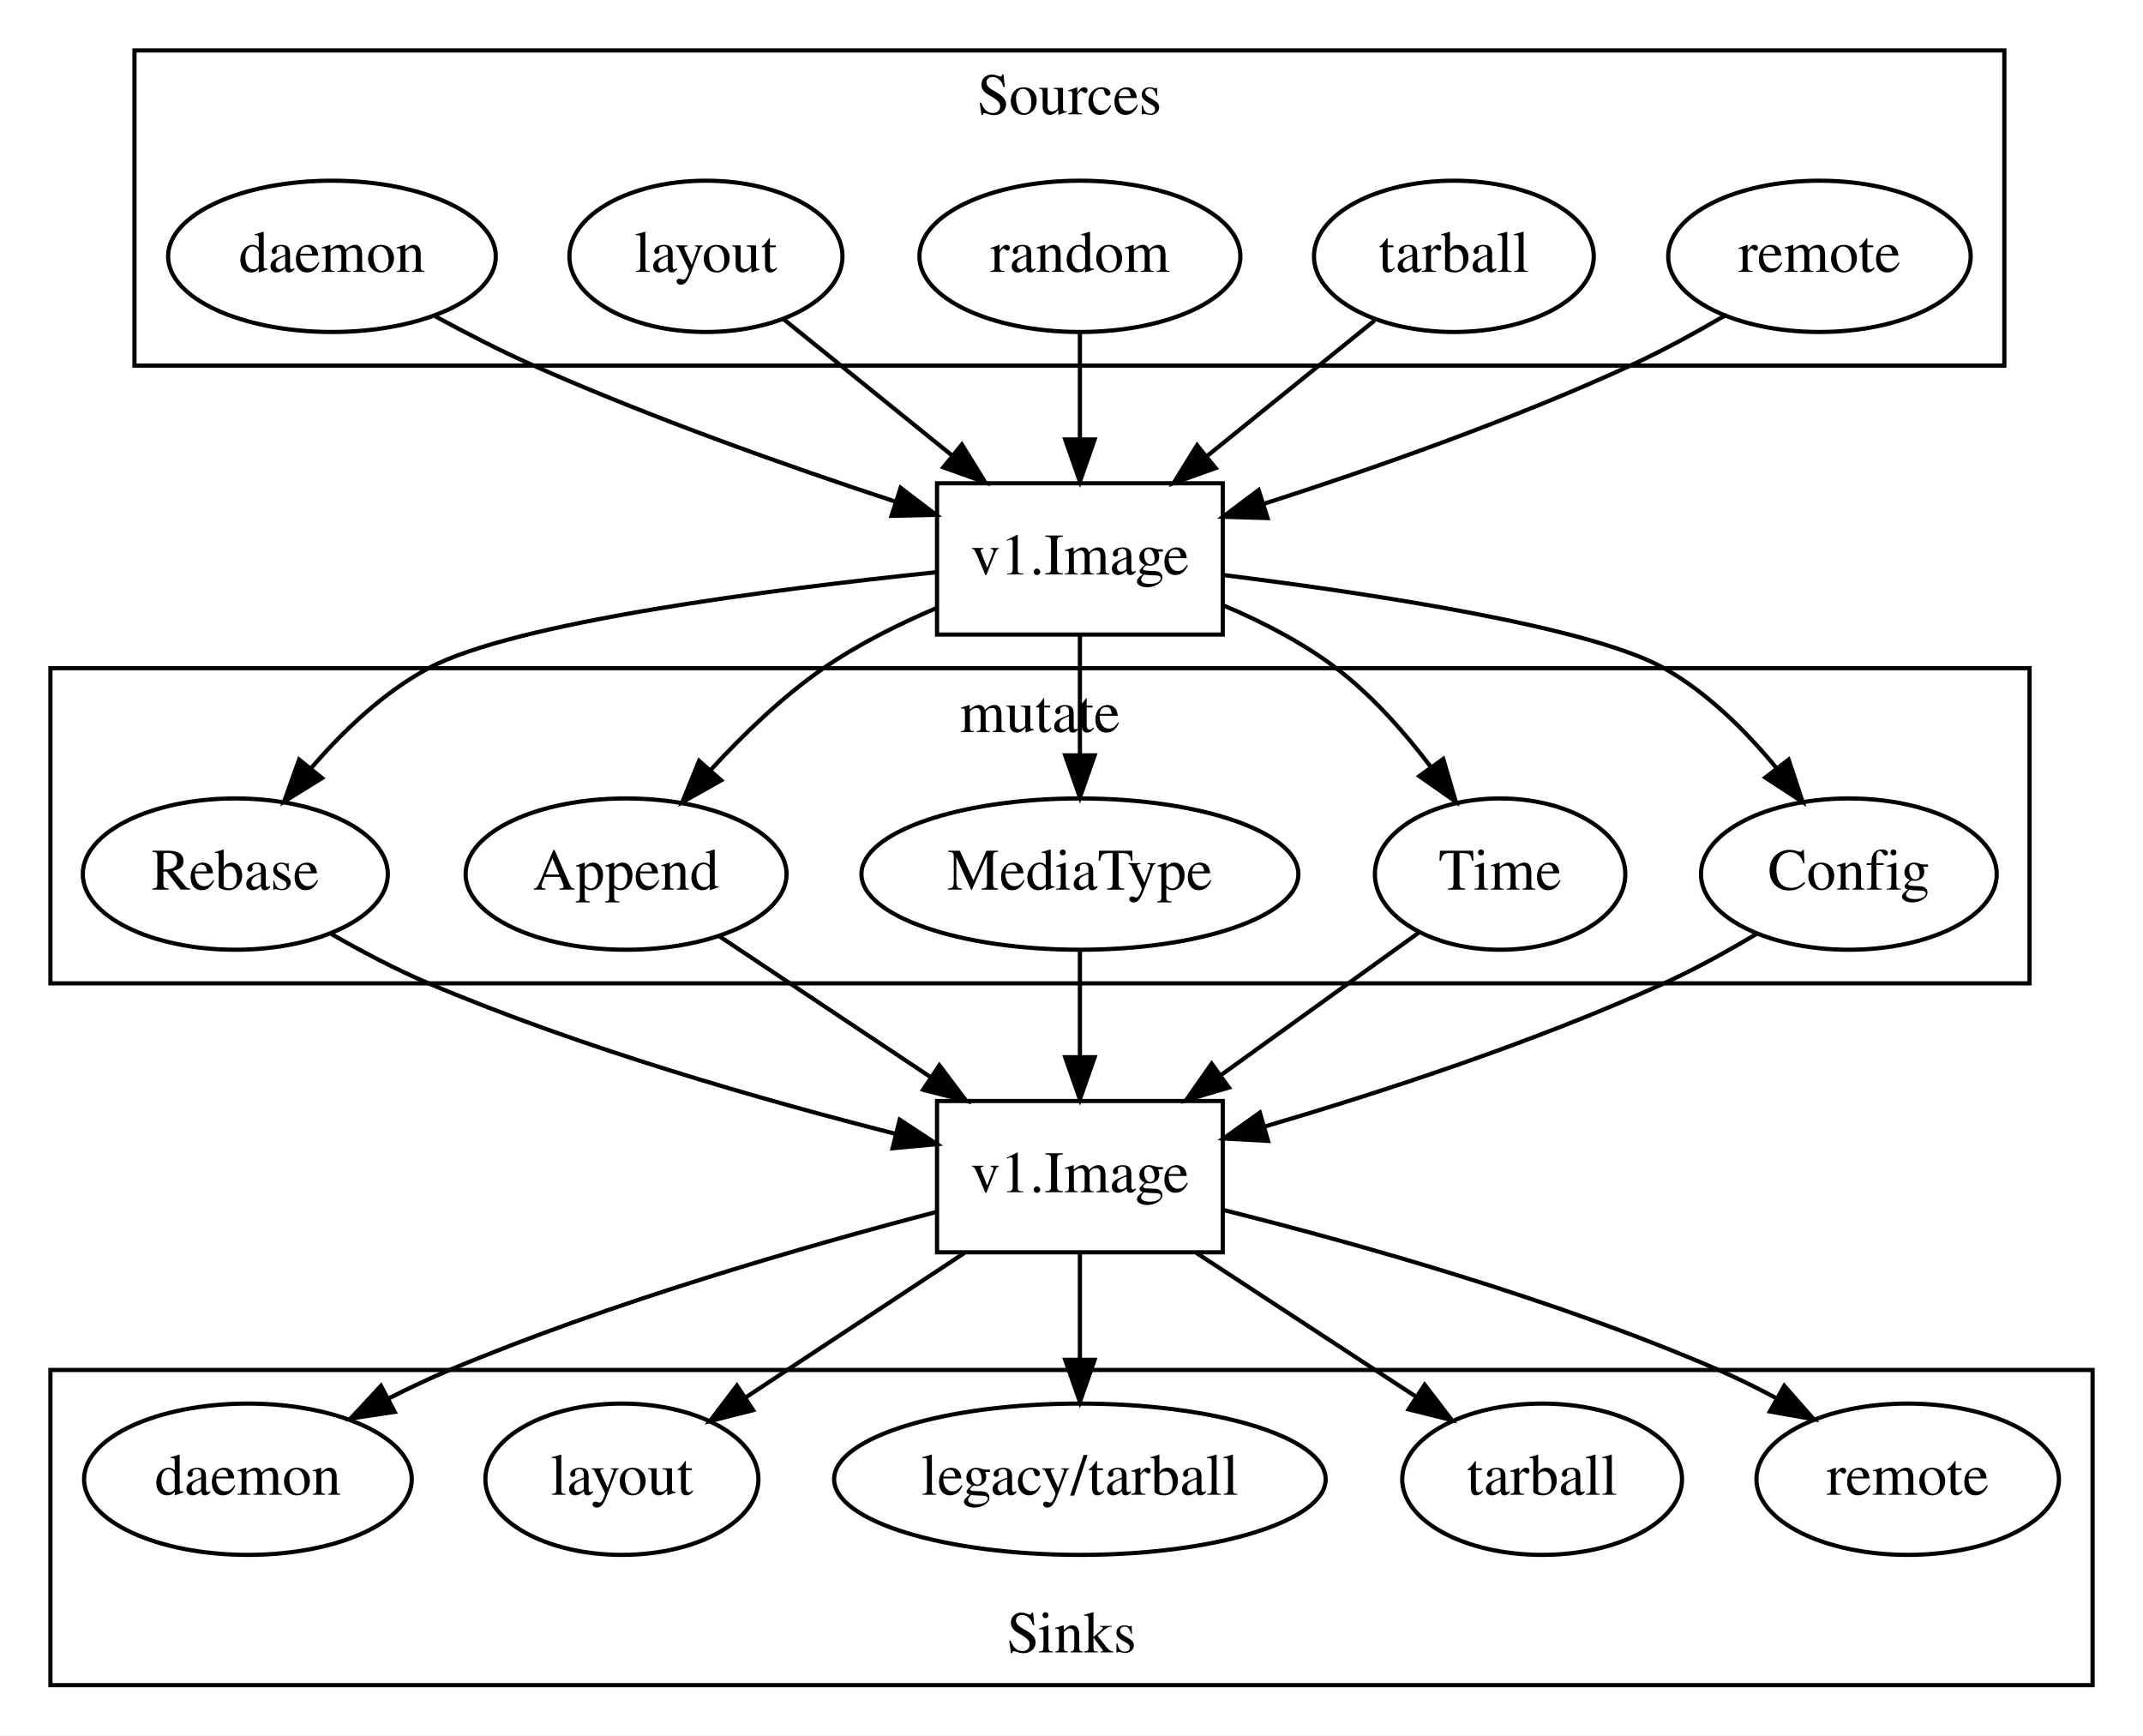
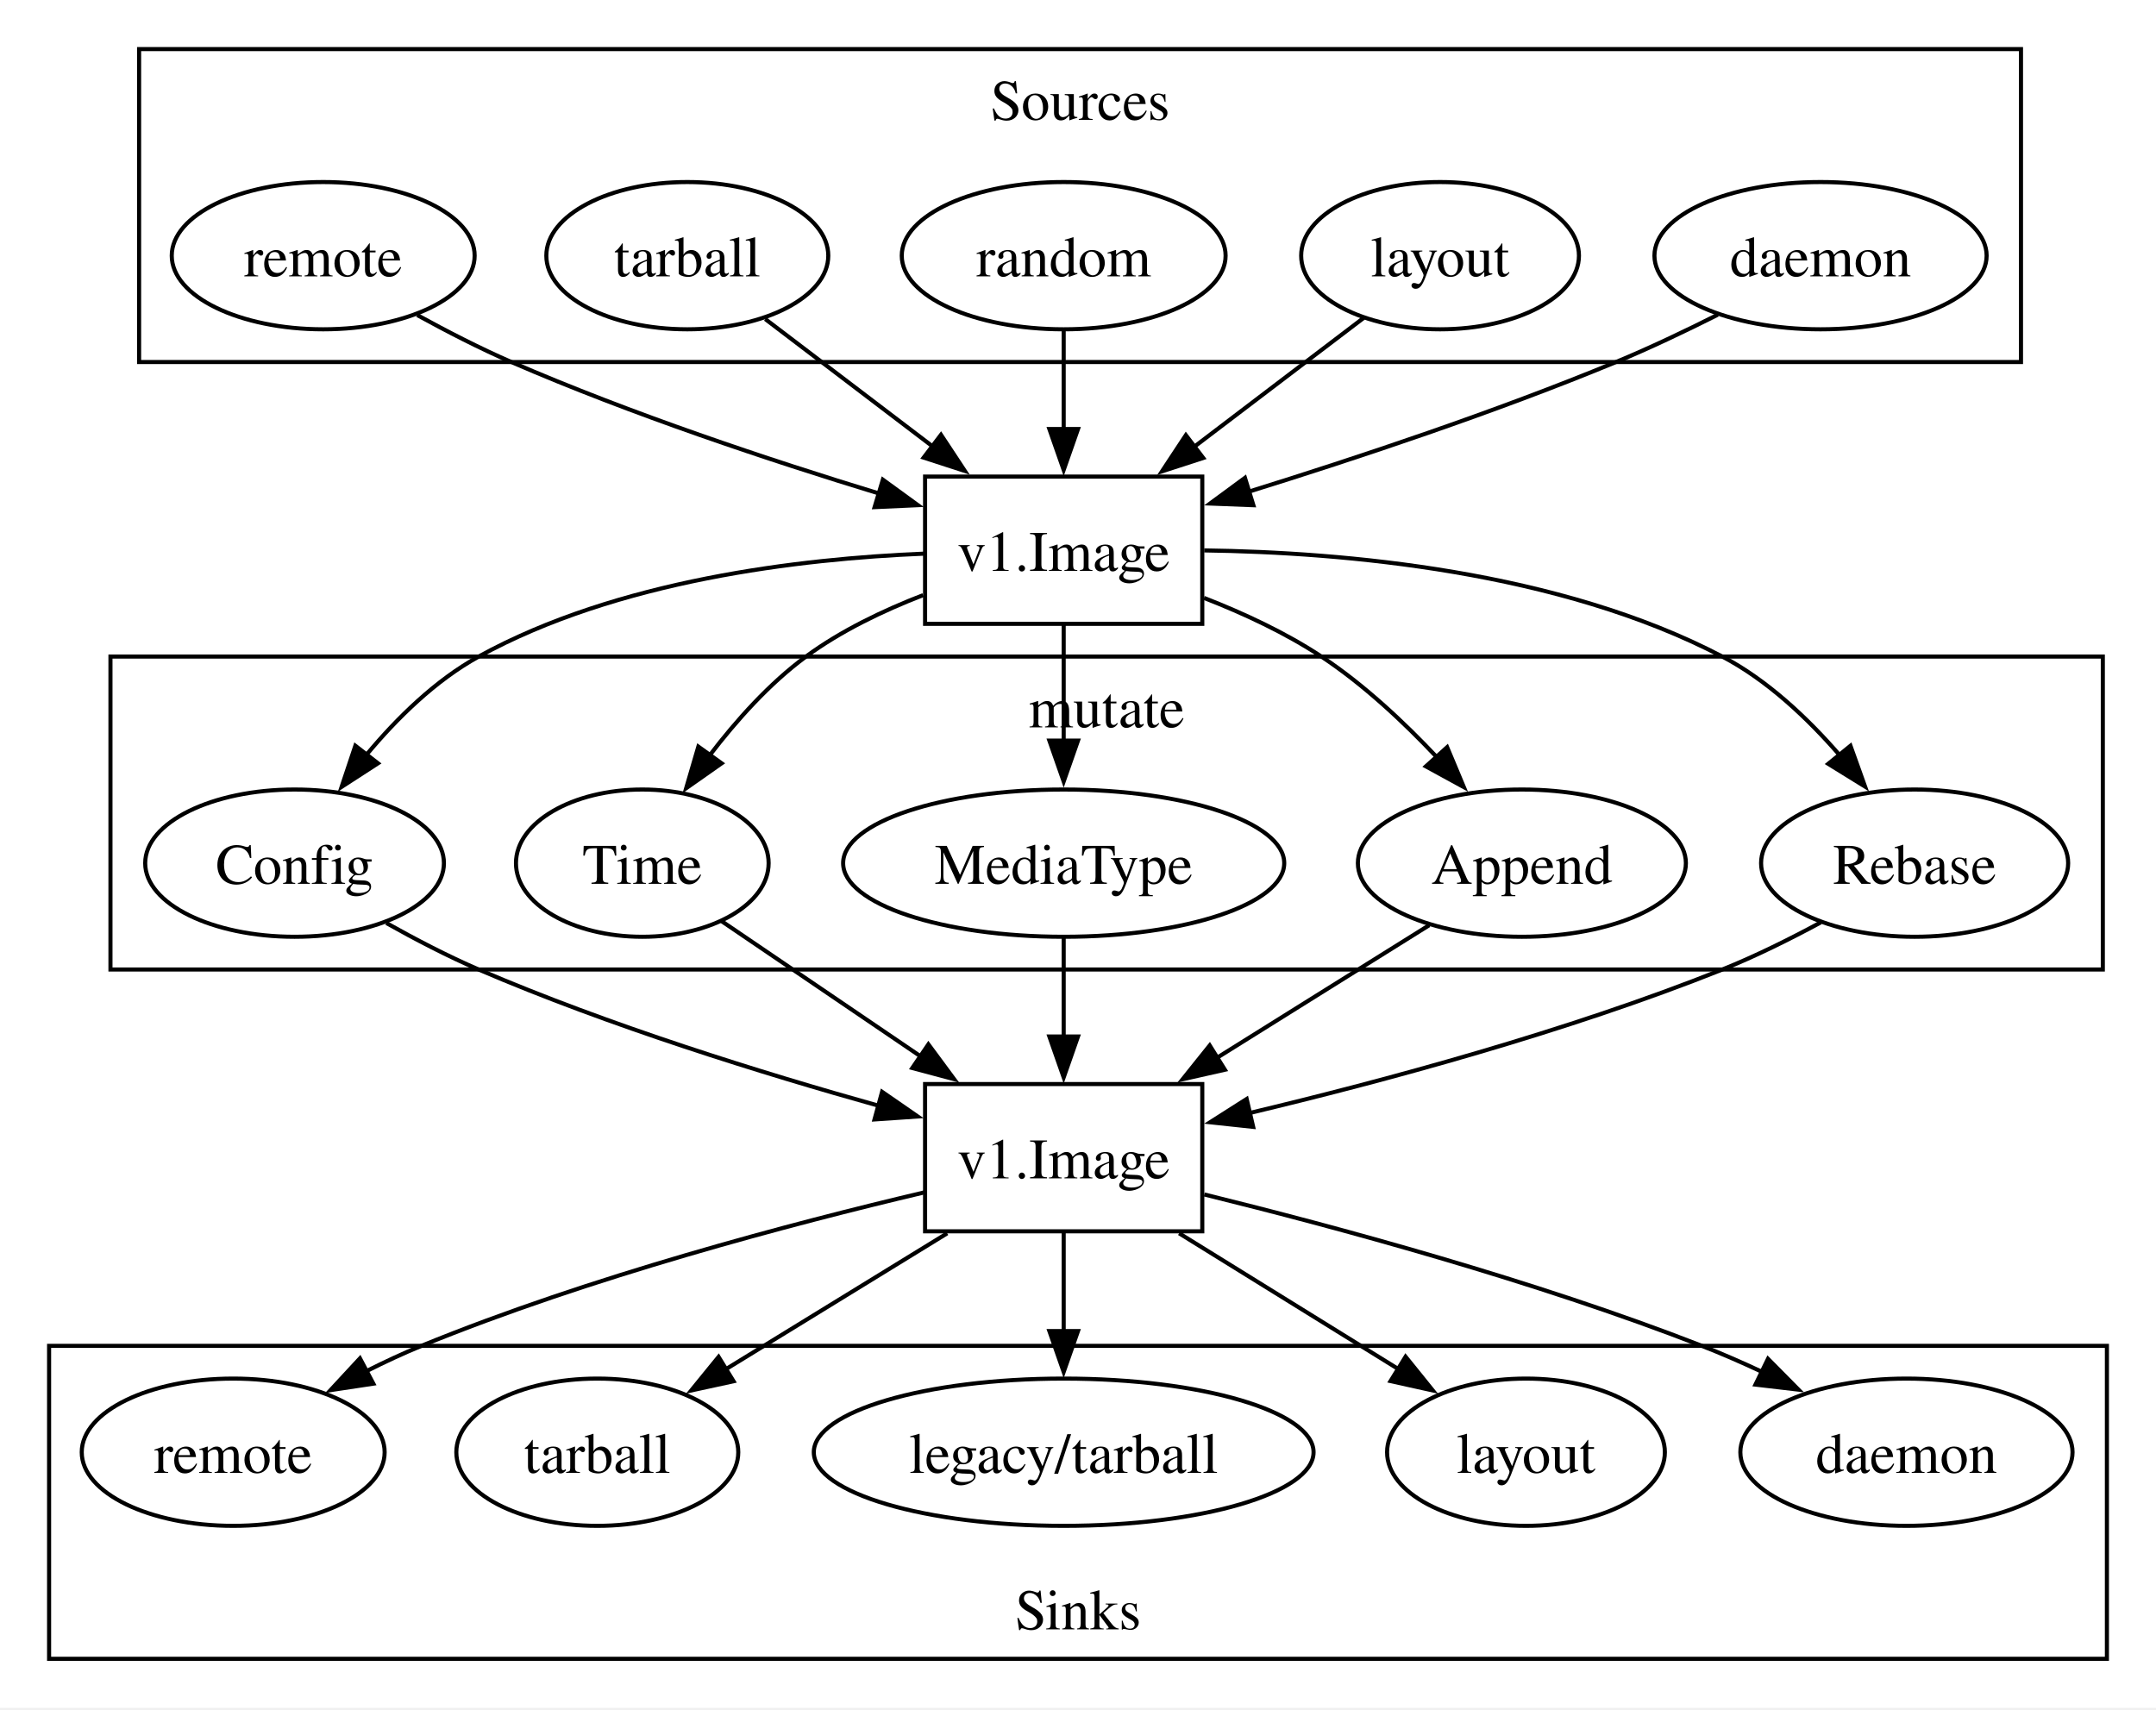
- <svg xmlns="http://www.w3.org/2000/svg" width="510pt" height="413pt" viewBox="0.00 0.00 510.00 413.00">
-   <g id="graph0" class="graph" transform="scale(1 1) rotate(0) translate(4 409)">
-     <polygon fill="#ffffff" stroke="transparent" points="-4,4 -4,-409 506,-409 506,4 -4,4" />
+ <svg xmlns="http://www.w3.org/2000/svg" width="527pt" height="418pt" viewBox="0.00 0.00 527.00 418.00">
+   <g id="graph0" class="graph" transform="scale(1 1) rotate(0) translate(4 413.5)">
+     <polygon fill="white" stroke="none" points="-4,4 -4,-413.5 523,-413.5 523,4 -4,4" />
    <g id="clust1" class="cluster">
-       <polygon fill="none" stroke="#000000" points="28,-322 28,-397 473,-397 473,-322 28,-322" />
-       <text text-anchor="middle" x="250.5" y="-381.8" font-family="Times,serif" font-size="14.00" fill="#000000">Sources</text>
+       <polygon fill="none" stroke="black" points="30,-325 30,-401.5 490,-401.5 490,-325 30,-325" />
+       <text xml:space="preserve" text-anchor="middle" x="260" y="-384.2" font-family="Times,serif" font-size="14.00">Sources</text>
    </g>
    <g id="clust2" class="cluster">
-       <polygon fill="none" stroke="#000000" points="8,-175 8,-250 479,-250 479,-175 8,-175" />
-       <text text-anchor="middle" x="243.5" y="-234.8" font-family="Times,serif" font-size="14.00" fill="#000000">mutate</text>
+       <polygon fill="none" stroke="black" points="23,-176.5 23,-253 510,-253 510,-176.5 23,-176.5" />
+       <text xml:space="preserve" text-anchor="middle" x="266.5" y="-235.7" font-family="Times,serif" font-size="14.00">mutate</text>
    </g>
    <g id="clust3" class="cluster">
-       <polygon fill="none" stroke="#000000" points="8,-8 8,-83 494,-83 494,-8 8,-8" />
-       <text text-anchor="middle" x="251" y="-15.8" font-family="Times,serif" font-size="14.00" fill="#000000">Sinks</text>
+       <polygon fill="none" stroke="black" points="8,-8 8,-84.5 511,-84.5 511,-8 8,-8" />
+       <text xml:space="preserve" text-anchor="middle" x="259.5" y="-15.2" font-family="Times,serif" font-size="14.00">Sinks</text>
    </g>
    <g id="node1" class="node">
-       <polygon fill="none" stroke="#000000" points="287,-294 219,-294 219,-258 287,-258 287,-294" />
-       <text text-anchor="middle" x="253" y="-272.3" font-family="Times,serif" font-size="14.00" fill="#000000">v1.Image</text>
+       <polygon fill="none" stroke="black" points="289.88,-297 222.12,-297 222.12,-261 289.88,-261 289.88,-297" />
+       <text xml:space="preserve" text-anchor="middle" x="256" y="-273.95" font-family="Times,serif" font-size="14.00">v1.Image</text>
    </g>
    <g id="node8" class="node">
-       <ellipse fill="none" stroke="#000000" cx="436" cy="-201" rx="35.194" ry="18" />
-       <text text-anchor="middle" x="436" y="-197.3" font-family="Times,serif" font-size="14.00" fill="#000000">Config</text>
+       <ellipse fill="none" stroke="black" cx="68" cy="-202.5" rx="36.51" ry="18" />
+       <text xml:space="preserve" text-anchor="middle" x="68" y="-197.45" font-family="Times,serif" font-size="14.00">Config</text>
    </g>
    <g id="edge6" class="edge">
-       <path fill="none" stroke="#000000" d="M287.153,-272.161C322.341,-267.76 374.45,-259.863 392,-250 402.378,-244.167 411.593,-234.973 418.874,-226.117" />
-       <polygon fill="#000000" stroke="#000000" points="421.657,-228.24 424.995,-218.184 416.115,-223.963 421.657,-228.24" />
+       <path fill="none" stroke="black" d="M221.88,-278.16C191.55,-276.92 146.89,-271.65 113,-253 102.43,-247.18 93.02,-237.93 85.58,-229" />
+       <polygon fill="black" stroke="black" points="88.39,-226.91 79.5,-221.15 82.86,-231.2 88.39,-226.91" />
    </g>
    <g id="node9" class="node">
-       <ellipse fill="none" stroke="#000000" cx="353" cy="-201" rx="29.795" ry="18" />
-       <text text-anchor="middle" x="353" y="-197.3" font-family="Times,serif" font-size="14.00" fill="#000000">Time</text>
+       <ellipse fill="none" stroke="black" cx="153" cy="-202.5" rx="30.88" ry="18" />
+       <text xml:space="preserve" text-anchor="middle" x="153" y="-197.45" font-family="Times,serif" font-size="14.00">Time</text>
    </g>
    <g id="edge7" class="edge">
-       <path fill="none" stroke="#000000" d="M287.235,-264.9C296.434,-261.013 306.031,-256.067 314,-250 322.475,-243.548 330.175,-234.857 336.452,-226.588" />
-       <polygon fill="#000000" stroke="#000000" points="339.462,-228.397 342.451,-218.233 333.775,-224.314 339.462,-228.397" />
+       <path fill="none" stroke="black" d="M221.64,-268.02C211.85,-264.23 201.53,-259.28 193,-253 184.08,-246.43 176.01,-237.42 169.49,-228.88" />
+       <polygon fill="black" stroke="black" points="172.39,-226.91 163.72,-220.82 166.7,-230.99 172.39,-226.91" />
    </g>
    <g id="node10" class="node">
-       <ellipse fill="none" stroke="#000000" cx="253" cy="-201" rx="51.991" ry="18" />
-       <text text-anchor="middle" x="253" y="-197.3" font-family="Times,serif" font-size="14.00" fill="#000000">MediaType</text>
+       <ellipse fill="none" stroke="black" cx="256" cy="-202.5" rx="53.91" ry="18" />
+       <text xml:space="preserve" text-anchor="middle" x="256" y="-197.45" font-family="Times,serif" font-size="14.00">MediaType</text>
    </g>
    <g id="edge8" class="edge">
-       <path fill="none" stroke="#000000" d="M253,-257.845C253,-249.34 253,-239.008 253,-229.496" />
-       <polygon fill="#000000" stroke="#000000" points="256.5,-229.248 253,-219.248 249.5,-229.248 256.5,-229.248" />
+       <path fill="none" stroke="black" d="M256,-260.72C256,-252.32 256,-241.99 256,-232.43" />
+       <polygon fill="black" stroke="black" points="259.5,-232.46 256,-222.46 252.5,-232.46 259.5,-232.46" />
    </g>
    <g id="node11" class="node">
-       <ellipse fill="none" stroke="#000000" cx="145" cy="-201" rx="38.194" ry="18" />
-       <text text-anchor="middle" x="145" y="-197.3" font-family="Times,serif" font-size="14.00" fill="#000000">Append</text>
+       <ellipse fill="none" stroke="black" cx="368" cy="-202.5" rx="40.09" ry="18" />
+       <text xml:space="preserve" text-anchor="middle" x="368" y="-197.45" font-family="Times,serif" font-size="14.00">Append</text>
    </g>
    <g id="edge9" class="edge">
-       <path fill="none" stroke="#000000" d="M218.803,-264.276C209.702,-260.408 200.145,-255.627 192,-250 182.199,-243.229 172.811,-234.167 165.038,-225.679" />
-       <polygon fill="#000000" stroke="#000000" points="167.624,-223.319 158.388,-218.127 162.37,-227.945 167.624,-223.319" />
+       <path fill="none" stroke="black" d="M290.3,-267.34C299.99,-263.56 310.26,-258.78 319,-253 329.29,-246.2 339.16,-236.96 347.31,-228.3" />
+       <polygon fill="black" stroke="black" points="349.73,-230.85 353.82,-221.08 344.53,-226.16 349.73,-230.85" />
    </g>
    <g id="node12" class="node">
-       <ellipse fill="none" stroke="#000000" cx="52" cy="-201" rx="36.294" ry="18" />
-       <text text-anchor="middle" x="52" y="-197.3" font-family="Times,serif" font-size="14.00" fill="#000000">Rebase</text>
+       <ellipse fill="none" stroke="black" cx="464" cy="-202.5" rx="37.53" ry="18" />
+       <text xml:space="preserve" text-anchor="middle" x="464" y="-197.45" font-family="Times,serif" font-size="14.00">Rebase</text>
    </g>
    <g id="edge10" class="edge">
-       <path fill="none" stroke="#000000" d="M218.852,-272.839C179.727,-268.774 118.386,-260.915 98,-250 87.289,-244.265 77.681,-235.089 70.051,-226.22" />
-       <polygon fill="#000000" stroke="#000000" points="72.633,-223.846 63.625,-218.269 67.189,-228.246 72.633,-223.846" />
+       <path fill="none" stroke="black" d="M290.35,-278.95C324.37,-278.49 377.04,-273.94 417,-253 428.02,-247.22 437.91,-237.86 445.74,-228.82" />
+       <polygon fill="black" stroke="black" points="448.32,-231.19 451.89,-221.21 442.88,-226.78 448.32,-231.19" />
    </g>
    <g id="node2" class="node">
-       <polygon fill="none" stroke="#000000" points="287,-147 219,-147 219,-111 287,-111 287,-147" />
-       <text text-anchor="middle" x="253" y="-125.3" font-family="Times,serif" font-size="14.00" fill="#000000">v1.Image</text>
+       <polygon fill="none" stroke="black" points="289.88,-148.5 222.12,-148.5 222.12,-112.5 289.88,-112.5 289.88,-148.5" />
+       <text xml:space="preserve" text-anchor="middle" x="256" y="-125.45" font-family="Times,serif" font-size="14.00">v1.Image</text>
    </g>
    <g id="node13" class="node">
-       <ellipse fill="none" stroke="#000000" cx="450" cy="-57" rx="35.995" ry="18" />
-       <text text-anchor="middle" x="450" y="-53.3" font-family="Times,serif" font-size="14.00" fill="#000000">remote</text>
+       <ellipse fill="none" stroke="black" cx="53" cy="-58.5" rx="37.02" ry="18" />
+       <text xml:space="preserve" text-anchor="middle" x="53" y="-53.45" font-family="Times,serif" font-size="14.00">remote</text>
    </g>
    <g id="edge20" class="edge">
-       <path fill="none" stroke="#000000" d="M287.303,-121.028C318.643,-113.185 365.915,-99.936 405,-83 409.522,-81.04 414.164,-78.733 418.667,-76.316" />
-       <polygon fill="#000000" stroke="#000000" points="420.632,-79.227 427.636,-71.276 417.203,-73.124 420.632,-79.227" />
+       <path fill="none" stroke="black" d="M221.9,-122.01C189.6,-114.38 140.07,-101.31 99,-84.5 94.55,-82.68 89.98,-80.54 85.52,-78.3" />
+       <polygon fill="black" stroke="black" points="87.26,-75.26 76.79,-73.68 83.99,-81.45 87.26,-75.26" />
    </g>
    <g id="node14" class="node">
-       <ellipse fill="none" stroke="#000000" cx="363" cy="-57" rx="33.295" ry="18" />
-       <text text-anchor="middle" x="363" y="-53.3" font-family="Times,serif" font-size="14.00" fill="#000000">tarball</text>
+       <ellipse fill="none" stroke="black" cx="142" cy="-58.5" rx="34.46" ry="18" />
+       <text xml:space="preserve" text-anchor="middle" x="142" y="-53.45" font-family="Times,serif" font-size="14.00">tarball</text>
    </g>
    <g id="edge19" class="edge">
-       <path fill="none" stroke="#000000" d="M280.758,-110.831C296.653,-100.427 316.61,-87.364 332.884,-76.712" />
-       <polygon fill="#000000" stroke="#000000" points="335.047,-79.48 341.497,-71.075 331.213,-73.623 335.047,-79.48" />
+       <path fill="none" stroke="black" d="M227.53,-112.02C210.99,-101.86 190.13,-89.05 173.16,-78.63" />
+       <polygon fill="black" stroke="black" points="175.31,-75.85 164.96,-73.6 171.65,-81.81 175.31,-75.85" />
    </g>
    <g id="node15" class="node">
-       <ellipse fill="none" stroke="#000000" cx="253" cy="-57" rx="58.49" ry="18" />
-       <text text-anchor="middle" x="253" y="-53.3" font-family="Times,serif" font-size="14.00" fill="#000000">legacy/tarball</text>
+       <ellipse fill="none" stroke="black" cx="256" cy="-58.5" rx="61.08" ry="18" />
+       <text xml:space="preserve" text-anchor="middle" x="256" y="-53.45" font-family="Times,serif" font-size="14.00">legacy/tarball</text>
    </g>
    <g id="edge16" class="edge">
-       <path fill="none" stroke="#000000" d="M253,-110.831C253,-103.131 253,-93.974 253,-85.417" />
-       <polygon fill="#000000" stroke="#000000" points="256.5,-85.413 253,-75.413 249.5,-85.413 256.5,-85.413" />
+       <path fill="none" stroke="black" d="M256,-112.2C256,-104.91 256,-96.23 256,-88.04" />
+       <polygon fill="black" stroke="black" points="259.5,-88.12 256,-78.12 252.5,-88.12 259.5,-88.12" />
    </g>
    <g id="node16" class="node">
-       <ellipse fill="none" stroke="#000000" cx="144" cy="-57" rx="32.494" ry="18" />
-       <text text-anchor="middle" x="144" y="-53.3" font-family="Times,serif" font-size="14.00" fill="#000000">layout</text>
+       <ellipse fill="none" stroke="black" cx="369" cy="-58.5" rx="33.95" ry="18" />
+       <text xml:space="preserve" text-anchor="middle" x="369" y="-53.45" font-family="Times,serif" font-size="14.00">layout</text>
    </g>
    <g id="edge17" class="edge">
-       <path fill="none" stroke="#000000" d="M225.495,-110.831C209.637,-100.357 189.701,-87.188 173.516,-76.497" />
-       <polygon fill="#000000" stroke="#000000" points="175.233,-73.436 164.96,-70.845 171.375,-79.277 175.233,-73.436" />
+       <path fill="none" stroke="black" d="M284.22,-112.02C300.62,-101.86 321.29,-89.05 338.12,-78.63" />
+       <polygon fill="black" stroke="black" points="339.57,-81.85 346.23,-73.6 335.89,-75.89 339.57,-81.85" />
    </g>
    <g id="node17" class="node">
-       <ellipse fill="none" stroke="#000000" cx="55" cy="-57" rx="38.993" ry="18" />
-       <text text-anchor="middle" x="55" y="-53.3" font-family="Times,serif" font-size="14.00" fill="#000000">daemon</text>
+       <ellipse fill="none" stroke="black" cx="462" cy="-58.5" rx="40.6" ry="18" />
+       <text xml:space="preserve" text-anchor="middle" x="462" y="-53.45" font-family="Times,serif" font-size="14.00">daemon</text>
    </g>
    <g id="edge18" class="edge">
-       <path fill="none" stroke="#000000" d="M218.961,-120.636C188.109,-112.571 141.685,-99.219 103,-83 98.207,-80.99 93.264,-78.648 88.456,-76.209" />
-       <polygon fill="#000000" stroke="#000000" points="89.929,-73.029 79.451,-71.459 86.663,-79.22 89.929,-73.029" />
+       <path fill="none" stroke="black" d="M290.37,-121.51C322.38,-113.62 371.17,-100.44 412,-84.5 416.81,-82.62 421.78,-80.45 426.63,-78.18" />
+       <polygon fill="black" stroke="black" points="428.16,-81.33 435.61,-73.8 425.09,-75.03 428.16,-81.33" />
    </g>
    <g id="node3" class="node">
-       <ellipse fill="none" stroke="#000000" cx="429" cy="-348" rx="35.995" ry="18" />
-       <text text-anchor="middle" x="429" y="-344.3" font-family="Times,serif" font-size="14.00" fill="#000000">remote</text>
+       <ellipse fill="none" stroke="black" cx="75" cy="-351" rx="37.02" ry="18" />
+       <text xml:space="preserve" text-anchor="middle" x="75" y="-345.95" font-family="Times,serif" font-size="14.00">remote</text>
    </g>
    <g id="edge5" class="edge">
-       <path fill="none" stroke="#000000" d="M406.544,-333.928C399.476,-329.799 391.543,-325.466 384,-322 355.77,-309.026 322.76,-297.455 296.938,-289.164" />
-       <polygon fill="#000000" stroke="#000000" points="297.653,-285.719 287.063,-286.04 295.541,-292.394 297.653,-285.719" />
+       <path fill="none" stroke="black" d="M98,-336.47C105.23,-332.5 113.33,-328.33 121,-325 150.25,-312.3 184.32,-300.96 210.91,-292.85" />
+       <polygon fill="black" stroke="black" points="211.8,-296.24 220.37,-290.01 209.78,-289.53 211.8,-296.24" />
    </g>
    <g id="node4" class="node">
-       <ellipse fill="none" stroke="#000000" cx="342" cy="-348" rx="33.295" ry="18" />
-       <text text-anchor="middle" x="342" y="-344.3" font-family="Times,serif" font-size="14.00" fill="#000000">tarball</text>
+       <ellipse fill="none" stroke="black" cx="164" cy="-351" rx="34.46" ry="18" />
+       <text xml:space="preserve" text-anchor="middle" x="164" y="-345.95" font-family="Times,serif" font-size="14.00">tarball</text>
    </g>
    <g id="edge4" class="edge">
-       <path fill="none" stroke="#000000" d="M323.125,-332.731C311.547,-323.364 296.459,-311.158 283.245,-300.468" />
-       <polygon fill="#000000" stroke="#000000" points="285.284,-297.615 275.308,-294.047 280.881,-303.057 285.284,-297.615" />
+       <path fill="none" stroke="black" d="M183.06,-335.5C194.87,-326.52 210.32,-314.76 223.97,-304.37" />
+       <polygon fill="black" stroke="black" points="226.01,-307.22 231.85,-298.37 221.77,-301.64 226.01,-307.22" />
    </g>
    <g id="node5" class="node">
-       <ellipse fill="none" stroke="#000000" cx="253" cy="-348" rx="38.194" ry="18" />
-       <text text-anchor="middle" x="253" y="-344.3" font-family="Times,serif" font-size="14.00" fill="#000000">random</text>
+       <ellipse fill="none" stroke="black" cx="256" cy="-351" rx="39.58" ry="18" />
+       <text xml:space="preserve" text-anchor="middle" x="256" y="-345.95" font-family="Times,serif" font-size="14.00">random</text>
    </g>
    <g id="edge1" class="edge">
-       <path fill="none" stroke="#000000" d="M253,-329.831C253,-322.131 253,-312.974 253,-304.417" />
-       <polygon fill="#000000" stroke="#000000" points="256.5,-304.413 253,-294.413 249.5,-304.413 256.5,-304.413" />
+       <path fill="none" stroke="black" d="M256,-332.7C256,-325.41 256,-316.73 256,-308.54" />
+       <polygon fill="black" stroke="black" points="259.5,-308.62 256,-298.62 252.5,-308.62 259.5,-308.62" />
    </g>
    <g id="node6" class="node">
-       <ellipse fill="none" stroke="#000000" cx="164" cy="-348" rx="32.494" ry="18" />
-       <text text-anchor="middle" x="164" y="-344.3" font-family="Times,serif" font-size="14.00" fill="#000000">layout</text>
+       <ellipse fill="none" stroke="black" cx="348" cy="-351" rx="33.95" ry="18" />
+       <text xml:space="preserve" text-anchor="middle" x="348" y="-345.95" font-family="Times,serif" font-size="14.00">layout</text>
    </g>
    <g id="edge2" class="edge">
-       <path fill="none" stroke="#000000" d="M182.441,-333.082C193.994,-323.735 209.165,-311.462 222.478,-300.692" />
-       <polygon fill="#000000" stroke="#000000" points="224.905,-303.23 230.479,-294.219 220.503,-297.788 224.905,-303.23" />
+       <path fill="none" stroke="black" d="M329.38,-335.83C317.41,-326.72 301.54,-314.65 287.63,-304.07" />
+       <polygon fill="black" stroke="black" points="290.11,-301.55 280.03,-298.28 285.87,-307.13 290.11,-301.55" />
    </g>
    <g id="node7" class="node">
-       <ellipse fill="none" stroke="#000000" cx="75" cy="-348" rx="38.993" ry="18" />
-       <text text-anchor="middle" x="75" y="-344.3" font-family="Times,serif" font-size="14.00" fill="#000000">daemon</text>
+       <ellipse fill="none" stroke="black" cx="441" cy="-351" rx="40.6" ry="18" />
+       <text xml:space="preserve" text-anchor="middle" x="441" y="-345.95" font-family="Times,serif" font-size="14.00">daemon</text>
    </g>
    <g id="edge3" class="edge">
-       <path fill="none" stroke="#000000" d="M99.542,-333.751C106.959,-329.707 115.206,-325.464 123,-322 151.004,-309.553 183.506,-298.052 209.006,-289.663" />
-       <polygon fill="#000000" stroke="#000000" points="210.336,-292.912 218.764,-286.493 208.172,-286.254 210.336,-292.912" />
+       <path fill="none" stroke="black" d="M415.89,-336.57C408.03,-332.61 399.25,-328.42 391,-325 361.64,-312.84 327.7,-301.54 301.2,-293.3" />
+       <polygon fill="black" stroke="black" points="302.37,-290 291.78,-290.41 300.31,-296.69 302.37,-290" />
    </g>
    <g id="edge11" class="edge">
-       <path fill="none" stroke="#000000" d="M414.113,-186.819C407.204,-182.686 399.431,-178.378 392,-175 361.189,-160.994 324.827,-149.114 297.022,-140.937" />
-       <polygon fill="#000000" stroke="#000000" points="297.771,-137.51 287.192,-138.095 295.826,-144.234 297.771,-137.51" />
+       <path fill="none" stroke="black" d="M90.44,-187.86C97.51,-183.89 105.45,-179.75 113,-176.5 144.87,-162.8 182.33,-151.16 210.91,-143.16" />
+       <polygon fill="black" stroke="black" points="211.61,-146.6 220.33,-140.57 209.76,-139.85 211.61,-146.6" />
    </g>
    <g id="edge12" class="edge">
-       <path fill="none" stroke="#000000" d="M333.719,-187.118C320.406,-177.532 302.35,-164.532 286.69,-153.257" />
-       <polygon fill="#000000" stroke="#000000" points="288.443,-150.206 278.283,-147.203 284.353,-155.887 288.443,-150.206" />
+       <path fill="none" stroke="black" d="M172.37,-188.33C186.11,-179 204.93,-166.21 221.23,-155.13" />
+       <polygon fill="black" stroke="black" points="222.93,-158.21 229.23,-149.69 218.99,-152.42 222.93,-158.21" />
    </g>
    <g id="edge13" class="edge">
-       <path fill="none" stroke="#000000" d="M253,-182.831C253,-175.131 253,-165.974 253,-157.417" />
-       <polygon fill="#000000" stroke="#000000" points="256.5,-157.413 253,-147.413 249.5,-157.413 256.5,-157.413" />
+       <path fill="none" stroke="black" d="M256,-184.2C256,-176.91 256,-168.23 256,-160.04" />
+       <polygon fill="black" stroke="black" points="259.5,-160.12 256,-150.12 252.5,-160.12 259.5,-160.12" />
    </g>
    <g id="edge14" class="edge">
-       <path fill="none" stroke="#000000" d="M167.116,-186.256C181.62,-176.586 200.906,-163.729 217.527,-152.649" />
-       <polygon fill="#000000" stroke="#000000" points="219.557,-155.502 225.936,-147.042 215.674,-149.677 219.557,-155.502" />
+       <path fill="none" stroke="black" d="M345.34,-187.33C330.48,-178.05 310.71,-165.69 293.54,-154.96" />
+       <polygon fill="black" stroke="black" points="295.41,-152 285.07,-149.67 291.7,-157.94 295.41,-152" />
    </g>
    <g id="edge15" class="edge">
-       <path fill="none" stroke="#000000" d="M74.883,-186.721C82.106,-182.583 90.231,-178.298 98,-175 134.371,-159.56 177.608,-147.191 209.164,-139.185" />
-       <polygon fill="#000000" stroke="#000000" points="210.118,-142.554 218.975,-136.74 208.426,-135.762 210.118,-142.554" />
+       <path fill="none" stroke="black" d="M441.05,-188.01C433.55,-183.96 425.07,-179.73 417,-176.5 379.04,-161.31 334.1,-149.21 301.36,-141.4" />
+       <polygon fill="black" stroke="black" points="302.32,-138.03 291.79,-139.16 300.73,-144.85 302.32,-138.03" />
    </g>
  </g>
</svg>
